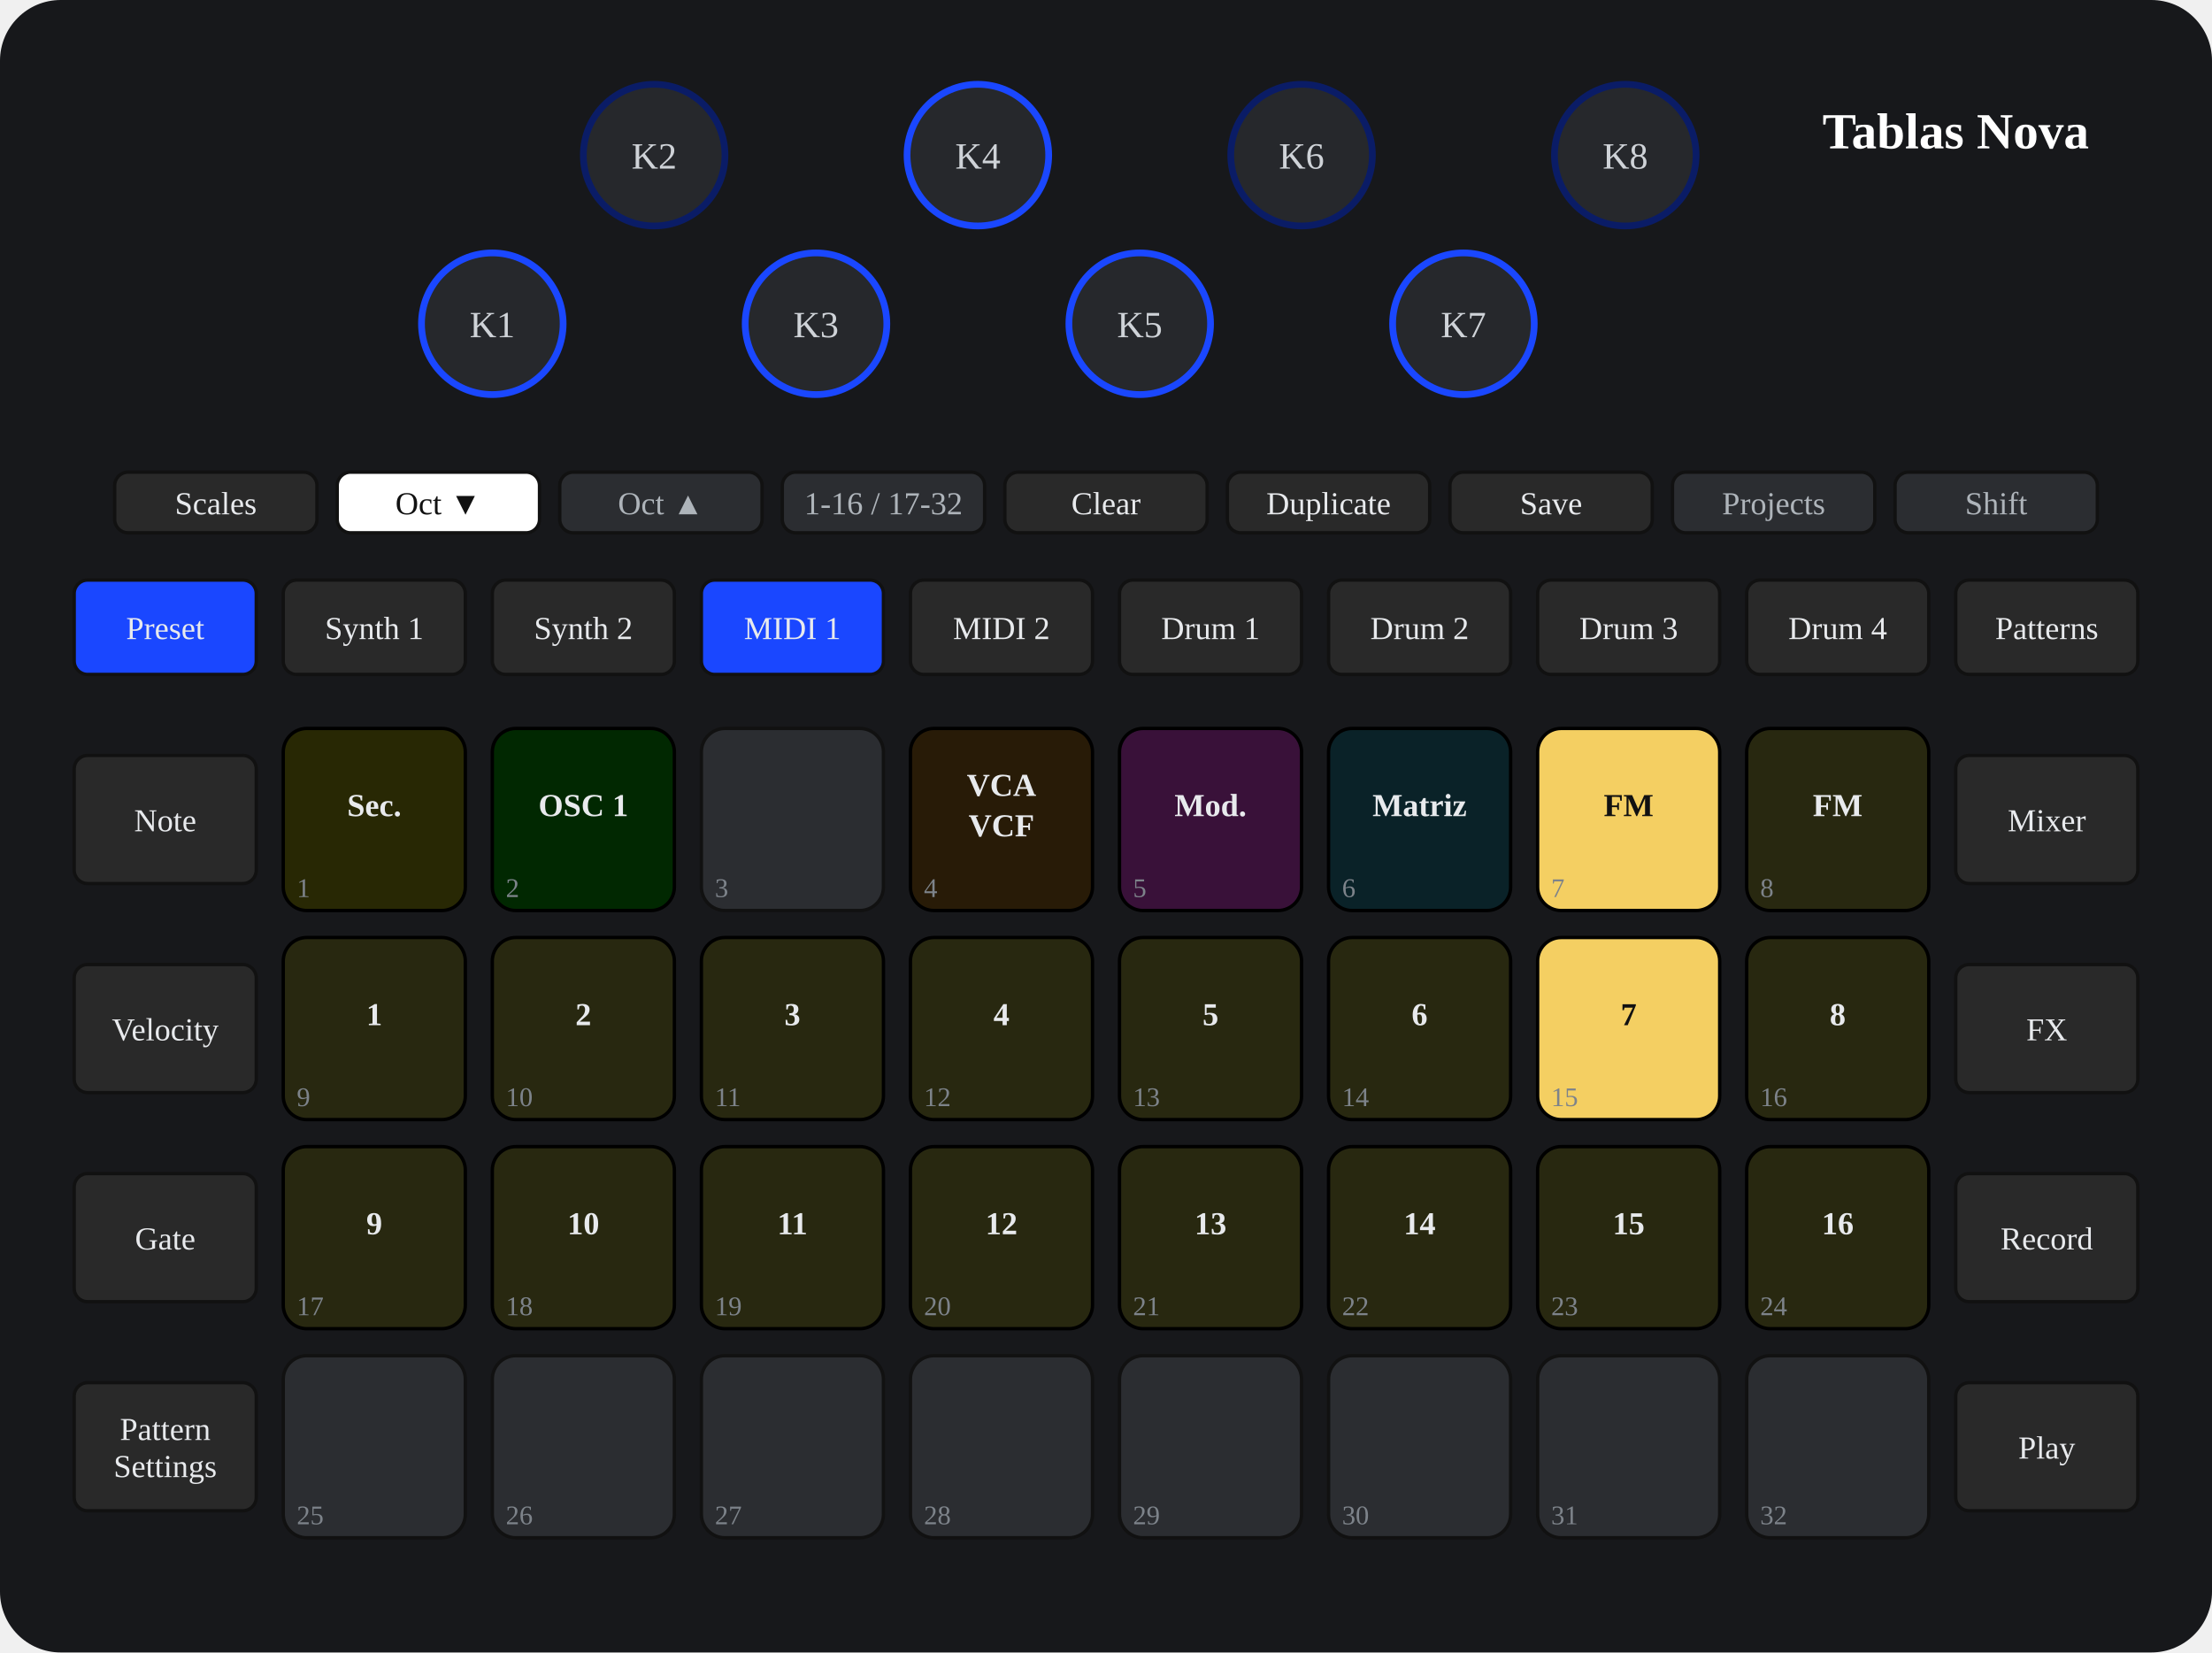
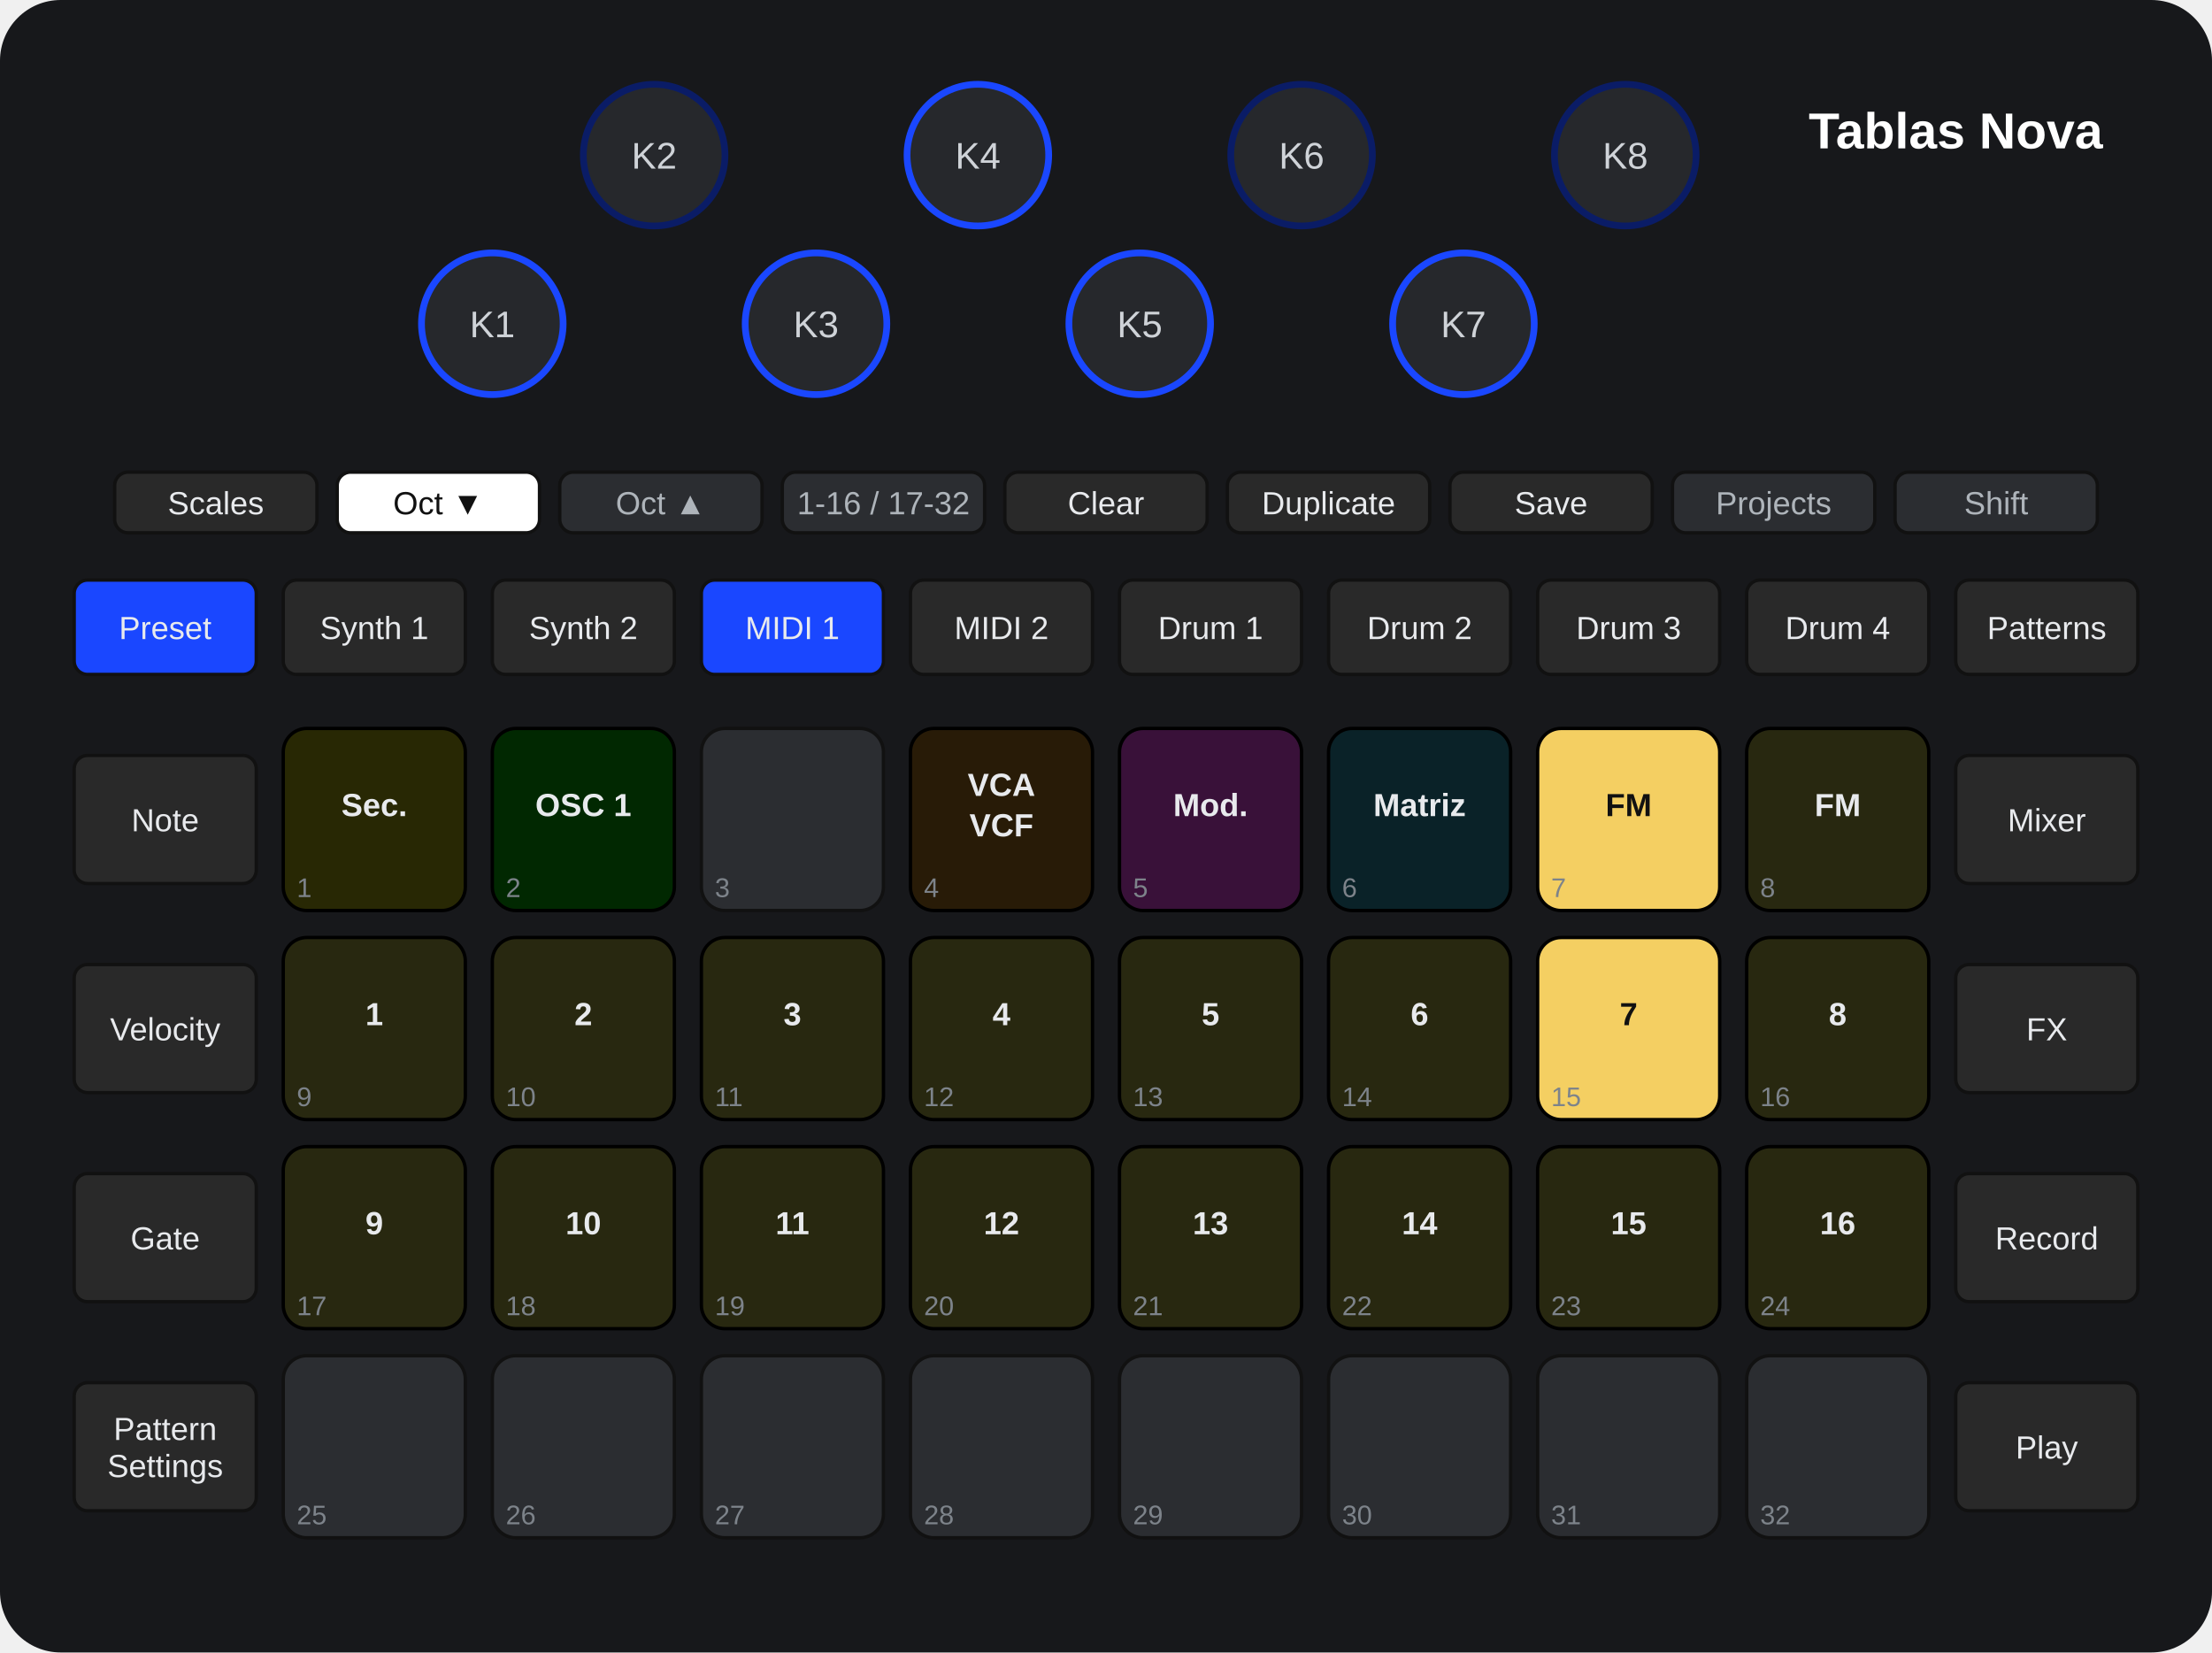
- <svg xmlns="http://www.w3.org/2000/svg" viewBox="0 0 656 490" role="img" aria-label="Pad 7 mantenido: las 16 wavetables de stock (pads 9-24, la cargada brillante). Un toque = la tabla entera; Shift + toque = solo el cuadro que señala K3 de OSC 1.">
+ <svg xmlns="http://www.w3.org/2000/svg" viewBox="0 0 656 490" role="img" aria-label="Pad 7 mantenido: las 16 wavetables de stock (pads 9-24, la cargada brillante). Un toque = la tabla entera; Shift + toque = solo el cuadro que señala K3 de OSC 1." font-family="Arial, Helvetica, sans-serif">
  <rect x="0" y="0" width="656" height="490" rx="18" fill="#17181b" />
  <circle cx="146" cy="96" r="21" fill="#26282c" stroke="#1a47ff" stroke-width="2" />
  <text x="146" y="100" font-size="11" fill="#cfd3d8" text-anchor="middle">K1</text>
  <circle cx="194" cy="46" r="21" fill="#26282c" stroke="#0a1c66" stroke-width="2" />
  <text x="194" y="50" font-size="11" fill="#cfd3d8" text-anchor="middle">K2</text>
  <circle cx="242" cy="96" r="21" fill="#26282c" stroke="#1a47ff" stroke-width="2" />
  <text x="242" y="100" font-size="11" fill="#cfd3d8" text-anchor="middle">K3</text>
  <circle cx="290" cy="46" r="21" fill="#26282c" stroke="#1a47ff" stroke-width="2" />
  <text x="290" y="50" font-size="11" fill="#cfd3d8" text-anchor="middle">K4</text>
  <circle cx="338" cy="96" r="21" fill="#26282c" stroke="#1a47ff" stroke-width="2" />
  <text x="338" y="100" font-size="11" fill="#cfd3d8" text-anchor="middle">K5</text>
  <circle cx="386" cy="46" r="21" fill="#26282c" stroke="#0a1c66" stroke-width="2" />
  <text x="386" y="50" font-size="11" fill="#cfd3d8" text-anchor="middle">K6</text>
  <circle cx="434" cy="96" r="21" fill="#26282c" stroke="#1a47ff" stroke-width="2" />
  <text x="434" y="100" font-size="11" fill="#cfd3d8" text-anchor="middle">K7</text>
  <circle cx="482" cy="46" r="21" fill="#26282c" stroke="#0a1c66" stroke-width="2" />
  <text x="482" y="50" font-size="11" fill="#cfd3d8" text-anchor="middle">K8</text>
  <text x="580" y="44" font-size="15" font-weight="bold" fill="#ffffff" text-anchor="middle">Tablas Nova</text>
  <rect x="34" y="140" width="60" height="18" rx="4" fill="#292929" stroke="#111" />
  <text x="64.0" y="152.5" font-size="9.5" fill="#e8eaed" text-anchor="middle">Scales</text>
  <rect x="100" y="140" width="60" height="18" rx="4" fill="#ffffff" stroke="#111" />
  <text x="130.0" y="152.5" font-size="9.5" fill="#111" text-anchor="middle">Oct ▼</text>
  <rect x="166" y="140" width="60" height="18" rx="4" fill="#2b2d31" stroke="#111" />
  <text x="196.0" y="152.5" font-size="9.5" fill="#aeb4ba" text-anchor="middle">Oct ▲</text>
  <rect x="232" y="140" width="60" height="18" rx="4" fill="#2b2d31" stroke="#111" />
  <text x="262.0" y="152.5" font-size="9.5" fill="#aeb4ba" text-anchor="middle">1-16 / 17-32</text>
  <rect x="298" y="140" width="60" height="18" rx="4" fill="#292929" stroke="#111" />
  <text x="328.0" y="152.5" font-size="9.5" fill="#e8eaed" text-anchor="middle">Clear</text>
  <rect x="364" y="140" width="60" height="18" rx="4" fill="#292929" stroke="#111" />
  <text x="394.0" y="152.5" font-size="9.5" fill="#e8eaed" text-anchor="middle">Duplicate</text>
  <rect x="430" y="140" width="60" height="18" rx="4" fill="#292929" stroke="#111" />
  <text x="460.0" y="152.5" font-size="9.5" fill="#e8eaed" text-anchor="middle">Save</text>
  <rect x="496" y="140" width="60" height="18" rx="4" fill="#2b2d31" stroke="#111" />
  <text x="526.0" y="152.5" font-size="9.5" fill="#aeb4ba" text-anchor="middle">Projects</text>
  <rect x="562" y="140" width="60" height="18" rx="4" fill="#2b2d31" stroke="#111" />
  <text x="592.0" y="152.5" font-size="9.5" fill="#aeb4ba" text-anchor="middle">Shift</text>
  <rect x="22" y="172" width="54" height="28" rx="4" fill="#1a47ff" stroke="#111" />
  <text x="49.0" y="189.5" font-size="9.5" fill="#e8eaed" text-anchor="middle">Preset</text>
  <rect x="84" y="172" width="54" height="28" rx="4" fill="#292929" stroke="#111" />
  <text x="111.0" y="189.5" font-size="9.5" fill="#e8eaed" text-anchor="middle">Synth 1</text>
  <rect x="146" y="172" width="54" height="28" rx="4" fill="#292929" stroke="#111" />
  <text x="173.0" y="189.5" font-size="9.5" fill="#e8eaed" text-anchor="middle">Synth 2</text>
  <rect x="208" y="172" width="54" height="28" rx="4" fill="#1a47ff" stroke="#111" />
  <text x="235.0" y="189.5" font-size="9.5" fill="#e8eaed" text-anchor="middle">MIDI 1</text>
  <rect x="270" y="172" width="54" height="28" rx="4" fill="#292929" stroke="#111" />
  <text x="297.0" y="189.5" font-size="9.5" fill="#e8eaed" text-anchor="middle">MIDI 2</text>
  <rect x="332" y="172" width="54" height="28" rx="4" fill="#292929" stroke="#111" />
  <text x="359.0" y="189.5" font-size="9.5" fill="#e8eaed" text-anchor="middle">Drum 1</text>
  <rect x="394" y="172" width="54" height="28" rx="4" fill="#292929" stroke="#111" />
  <text x="421.0" y="189.5" font-size="9.5" fill="#e8eaed" text-anchor="middle">Drum 2</text>
  <rect x="456" y="172" width="54" height="28" rx="4" fill="#292929" stroke="#111" />
  <text x="483.0" y="189.5" font-size="9.5" fill="#e8eaed" text-anchor="middle">Drum 3</text>
  <rect x="518" y="172" width="54" height="28" rx="4" fill="#292929" stroke="#111" />
  <text x="545.0" y="189.5" font-size="9.5" fill="#e8eaed" text-anchor="middle">Drum 4</text>
  <rect x="580" y="172" width="54" height="28" rx="4" fill="#292929" stroke="#111" />
  <text x="607.0" y="189.5" font-size="9.5" fill="#e8eaed" text-anchor="middle">Patterns</text>
  <rect x="22" y="224" width="54" height="38" rx="4" fill="#292929" stroke="#111" />
  <text x="49.0" y="246.5" font-size="9.5" fill="#e8eaed" text-anchor="middle">Note</text>
  <rect x="580" y="224" width="54" height="38" rx="4" fill="#292929" stroke="#111" />
  <text x="607.0" y="246.5" font-size="9.5" fill="#e8eaed" text-anchor="middle">Mixer</text>
  <rect x="22" y="286" width="54" height="38" rx="4" fill="#292929" stroke="#111" />
  <text x="49.0" y="308.5" font-size="9.5" fill="#e8eaed" text-anchor="middle">Velocity</text>
  <rect x="580" y="286" width="54" height="38" rx="4" fill="#292929" stroke="#111" />
  <text x="607.0" y="308.5" font-size="9.5" fill="#e8eaed" text-anchor="middle">FX</text>
  <rect x="22" y="348" width="54" height="38" rx="4" fill="#292929" stroke="#111" />
  <text x="49.0" y="370.5" font-size="9.5" fill="#e8eaed" text-anchor="middle">Gate</text>
  <rect x="580" y="348" width="54" height="38" rx="4" fill="#292929" stroke="#111" />
  <text x="607.0" y="370.5" font-size="9.5" fill="#e8eaed" text-anchor="middle">Record</text>
  <rect x="22" y="410" width="54" height="38" rx="4" fill="#292929" stroke="#111" />
  <text x="49.0" y="427.0" font-size="9.5" fill="#e8eaed" text-anchor="middle">Pattern</text>
  <text x="49.0" y="438.0" font-size="9.5" fill="#e8eaed" text-anchor="middle">Settings</text>
  <rect x="580" y="410" width="54" height="38" rx="4" fill="#292929" stroke="#111" />
  <text x="607.0" y="432.5" font-size="9.5" fill="#e8eaed" text-anchor="middle">Play</text>
  <rect x="84" y="216" width="54" height="54" rx="7" fill="#292904" fill-opacity="0.95" stroke="#000" stroke-width="1" />
  <text x="111.0" y="242" font-size="9.5" fill="#e8eaed" text-anchor="middle" font-weight="bold">Sec.</text>
  <text x="88" y="266" font-size="8" fill="#7d838a">1</text>
  <rect x="146" y="216" width="54" height="54" rx="7" fill="#002900" fill-opacity="0.95" stroke="#000" stroke-width="1" />
  <text x="173.0" y="242" font-size="9.5" fill="#e8eaed" text-anchor="middle" font-weight="bold">OSC 1</text>
  <text x="150" y="266" font-size="8" fill="#7d838a">2</text>
  <rect x="208" y="216" width="54" height="54" rx="7" fill="#2b2d31" stroke="#111" />
  <text x="212" y="266" font-size="8" fill="#7d838a">3</text>
  <rect x="270" y="216" width="54" height="54" rx="7" fill="#291c07" fill-opacity="0.95" stroke="#000" stroke-width="1" />
  <text x="297.0" y="236" font-size="9.5" fill="#e8eaed" text-anchor="middle" font-weight="bold">VCA</text>
  <text x="297.0" y="248" font-size="9.5" fill="#e8eaed" text-anchor="middle" font-weight="bold">VCF</text>
  <text x="274" y="266" font-size="8" fill="#7d838a">4</text>
  <rect x="332" y="216" width="54" height="54" rx="7" fill="#3b113b" fill-opacity="0.95" stroke="#000" stroke-width="1" />
  <text x="359.0" y="242" font-size="9.5" fill="#e8eaed" text-anchor="middle" font-weight="bold">Mod.</text>
  <text x="336" y="266" font-size="8" fill="#7d838a">5</text>
  <rect x="394" y="216" width="54" height="54" rx="7" fill="#0a2329" fill-opacity="0.95" stroke="#000" stroke-width="1" />
  <text x="421.0" y="242" font-size="9.5" fill="#e8eaed" text-anchor="middle" font-weight="bold">Matriz</text>
  <text x="398" y="266" font-size="8" fill="#7d838a">6</text>
  <rect x="456" y="216" width="54" height="54" rx="7" fill="#ffd966" fill-opacity="0.95" stroke="#000" stroke-width="1" />
  <text x="483.0" y="242" font-size="9.5" fill="#111" text-anchor="middle" font-weight="bold">FM</text>
  <text x="460" y="266" font-size="8" fill="#7d838a">7</text>
  <rect x="518" y="216" width="54" height="54" rx="7" fill="#292910" fill-opacity="0.95" stroke="#000" stroke-width="1" />
  <text x="545.0" y="242" font-size="9.5" fill="#e8eaed" text-anchor="middle" font-weight="bold">FM</text>
  <text x="522" y="266" font-size="8" fill="#7d838a">8</text>
  <rect x="84" y="278" width="54" height="54" rx="7" fill="#292910" fill-opacity="0.95" stroke="#000" stroke-width="1" />
  <text x="111.0" y="304" font-size="9.5" fill="#e8eaed" text-anchor="middle" font-weight="bold">1</text>
  <text x="88" y="328" font-size="8" fill="#7d838a">9</text>
  <rect x="146" y="278" width="54" height="54" rx="7" fill="#292910" fill-opacity="0.95" stroke="#000" stroke-width="1" />
  <text x="173.0" y="304" font-size="9.5" fill="#e8eaed" text-anchor="middle" font-weight="bold">2</text>
  <text x="150" y="328" font-size="8" fill="#7d838a">10</text>
  <rect x="208" y="278" width="54" height="54" rx="7" fill="#292910" fill-opacity="0.95" stroke="#000" stroke-width="1" />
  <text x="235.0" y="304" font-size="9.5" fill="#e8eaed" text-anchor="middle" font-weight="bold">3</text>
  <text x="212" y="328" font-size="8" fill="#7d838a">11</text>
  <rect x="270" y="278" width="54" height="54" rx="7" fill="#292910" fill-opacity="0.95" stroke="#000" stroke-width="1" />
  <text x="297.0" y="304" font-size="9.5" fill="#e8eaed" text-anchor="middle" font-weight="bold">4</text>
  <text x="274" y="328" font-size="8" fill="#7d838a">12</text>
  <rect x="332" y="278" width="54" height="54" rx="7" fill="#292910" fill-opacity="0.95" stroke="#000" stroke-width="1" />
  <text x="359.0" y="304" font-size="9.5" fill="#e8eaed" text-anchor="middle" font-weight="bold">5</text>
  <text x="336" y="328" font-size="8" fill="#7d838a">13</text>
  <rect x="394" y="278" width="54" height="54" rx="7" fill="#292910" fill-opacity="0.95" stroke="#000" stroke-width="1" />
  <text x="421.0" y="304" font-size="9.5" fill="#e8eaed" text-anchor="middle" font-weight="bold">6</text>
  <text x="398" y="328" font-size="8" fill="#7d838a">14</text>
  <rect x="456" y="278" width="54" height="54" rx="7" fill="#ffd966" fill-opacity="0.95" stroke="#000" stroke-width="1" />
  <text x="483.0" y="304" font-size="9.5" fill="#111" text-anchor="middle" font-weight="bold">7</text>
  <text x="460" y="328" font-size="8" fill="#7d838a">15</text>
  <rect x="518" y="278" width="54" height="54" rx="7" fill="#292910" fill-opacity="0.95" stroke="#000" stroke-width="1" />
  <text x="545.0" y="304" font-size="9.5" fill="#e8eaed" text-anchor="middle" font-weight="bold">8</text>
  <text x="522" y="328" font-size="8" fill="#7d838a">16</text>
  <rect x="84" y="340" width="54" height="54" rx="7" fill="#292910" fill-opacity="0.95" stroke="#000" stroke-width="1" />
  <text x="111.0" y="366" font-size="9.5" fill="#e8eaed" text-anchor="middle" font-weight="bold">9</text>
  <text x="88" y="390" font-size="8" fill="#7d838a">17</text>
  <rect x="146" y="340" width="54" height="54" rx="7" fill="#292910" fill-opacity="0.95" stroke="#000" stroke-width="1" />
  <text x="173.0" y="366" font-size="9.5" fill="#e8eaed" text-anchor="middle" font-weight="bold">10</text>
  <text x="150" y="390" font-size="8" fill="#7d838a">18</text>
  <rect x="208" y="340" width="54" height="54" rx="7" fill="#292910" fill-opacity="0.95" stroke="#000" stroke-width="1" />
  <text x="235.0" y="366" font-size="9.5" fill="#e8eaed" text-anchor="middle" font-weight="bold">11</text>
  <text x="212" y="390" font-size="8" fill="#7d838a">19</text>
  <rect x="270" y="340" width="54" height="54" rx="7" fill="#292910" fill-opacity="0.95" stroke="#000" stroke-width="1" />
  <text x="297.0" y="366" font-size="9.5" fill="#e8eaed" text-anchor="middle" font-weight="bold">12</text>
  <text x="274" y="390" font-size="8" fill="#7d838a">20</text>
  <rect x="332" y="340" width="54" height="54" rx="7" fill="#292910" fill-opacity="0.95" stroke="#000" stroke-width="1" />
  <text x="359.0" y="366" font-size="9.5" fill="#e8eaed" text-anchor="middle" font-weight="bold">13</text>
  <text x="336" y="390" font-size="8" fill="#7d838a">21</text>
  <rect x="394" y="340" width="54" height="54" rx="7" fill="#292910" fill-opacity="0.95" stroke="#000" stroke-width="1" />
  <text x="421.0" y="366" font-size="9.5" fill="#e8eaed" text-anchor="middle" font-weight="bold">14</text>
  <text x="398" y="390" font-size="8" fill="#7d838a">22</text>
  <rect x="456" y="340" width="54" height="54" rx="7" fill="#292910" fill-opacity="0.95" stroke="#000" stroke-width="1" />
  <text x="483.0" y="366" font-size="9.5" fill="#e8eaed" text-anchor="middle" font-weight="bold">15</text>
  <text x="460" y="390" font-size="8" fill="#7d838a">23</text>
  <rect x="518" y="340" width="54" height="54" rx="7" fill="#292910" fill-opacity="0.95" stroke="#000" stroke-width="1" />
  <text x="545.0" y="366" font-size="9.5" fill="#e8eaed" text-anchor="middle" font-weight="bold">16</text>
  <text x="522" y="390" font-size="8" fill="#7d838a">24</text>
  <rect x="84" y="402" width="54" height="54" rx="7" fill="#2b2d31" stroke="#111" />
  <text x="88" y="452" font-size="8" fill="#7d838a">25</text>
  <rect x="146" y="402" width="54" height="54" rx="7" fill="#2b2d31" stroke="#111" />
  <text x="150" y="452" font-size="8" fill="#7d838a">26</text>
  <rect x="208" y="402" width="54" height="54" rx="7" fill="#2b2d31" stroke="#111" />
  <text x="212" y="452" font-size="8" fill="#7d838a">27</text>
  <rect x="270" y="402" width="54" height="54" rx="7" fill="#2b2d31" stroke="#111" />
  <text x="274" y="452" font-size="8" fill="#7d838a">28</text>
  <rect x="332" y="402" width="54" height="54" rx="7" fill="#2b2d31" stroke="#111" />
  <text x="336" y="452" font-size="8" fill="#7d838a">29</text>
  <rect x="394" y="402" width="54" height="54" rx="7" fill="#2b2d31" stroke="#111" />
  <text x="398" y="452" font-size="8" fill="#7d838a">30</text>
  <rect x="456" y="402" width="54" height="54" rx="7" fill="#2b2d31" stroke="#111" />
  <text x="460" y="452" font-size="8" fill="#7d838a">31</text>
  <rect x="518" y="402" width="54" height="54" rx="7" fill="#2b2d31" stroke="#111" />
  <text x="522" y="452" font-size="8" fill="#7d838a">32</text>
</svg>
